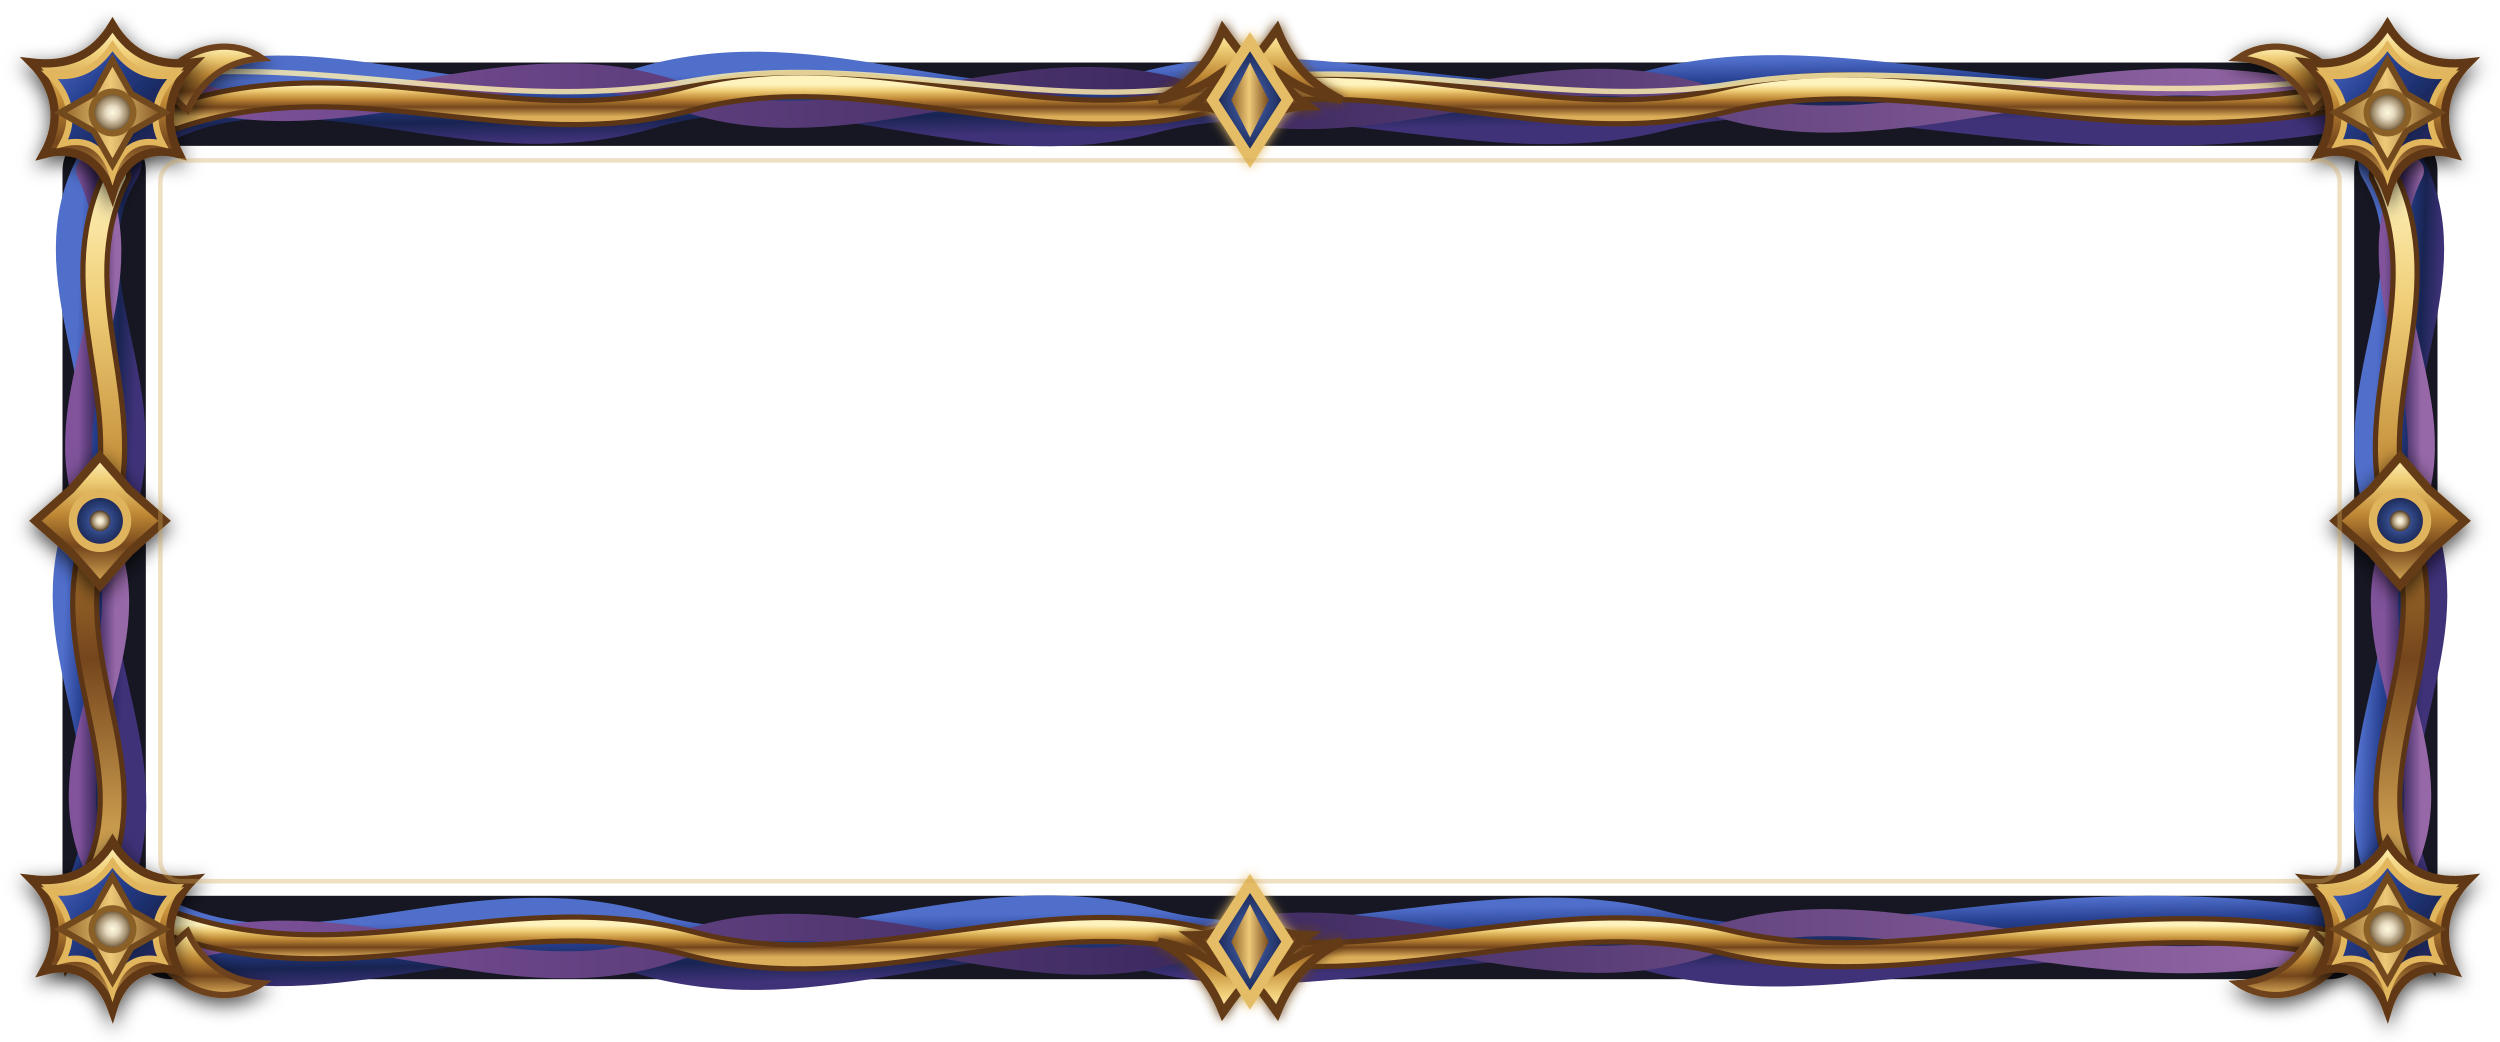
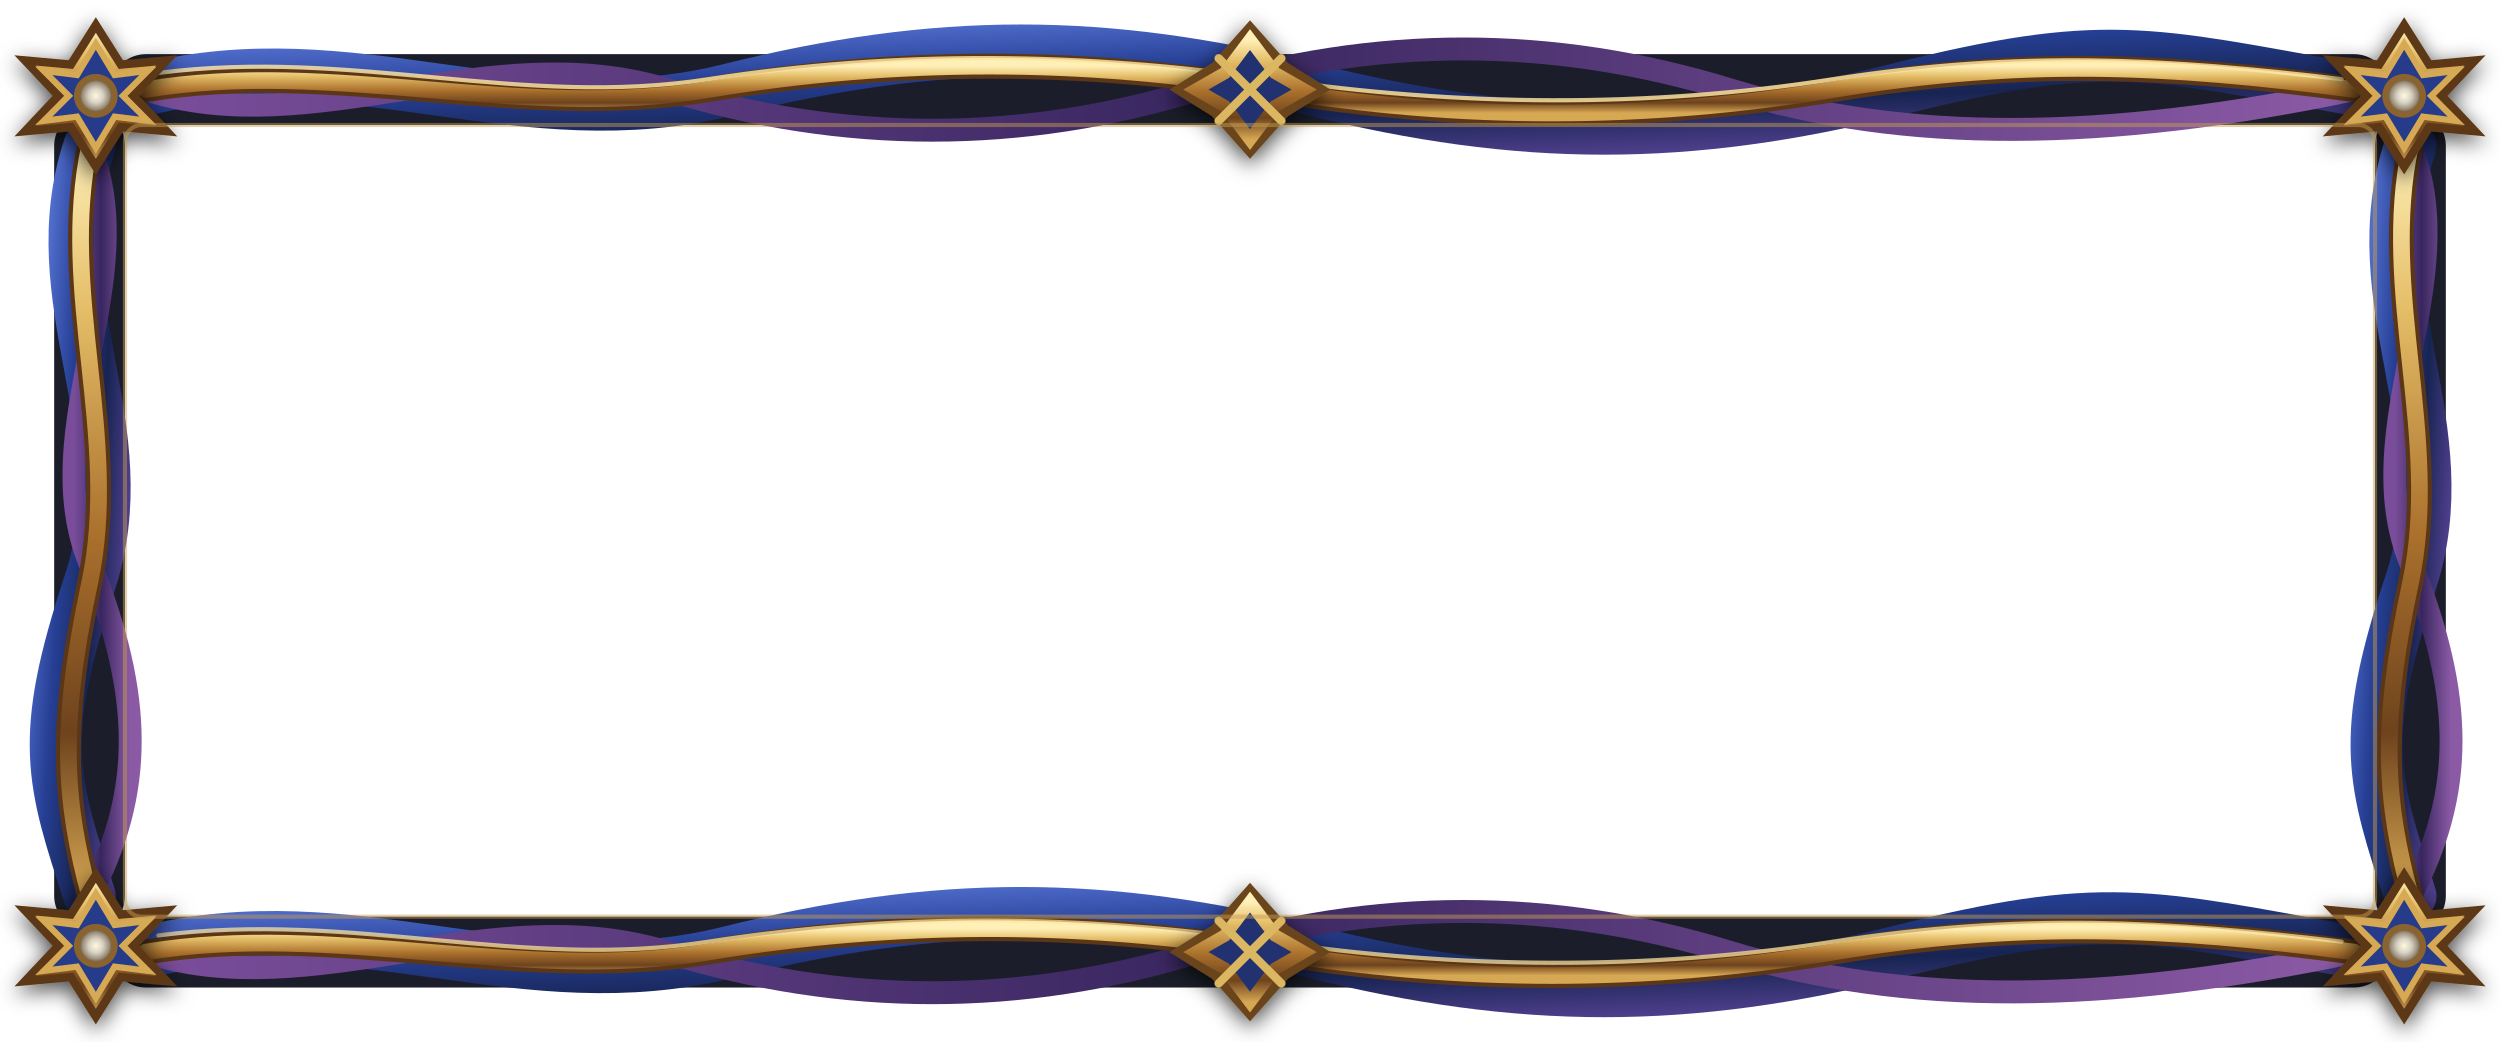
<svg xmlns="http://www.w3.org/2000/svg" viewBox="0 0 1200 500" fill="none">
  <defs>
    <linearGradient id="gold" x1="0" y1="0" x2="0" y2="1">
-       <stop offset="0" stop-color="#fff3bd" />
-       <stop offset="0.18" stop-color="#f0cf78" />
-       <stop offset="0.44" stop-color="#c18a36" />
-       <stop offset="0.7" stop-color="#75461c" />
-       <stop offset="1" stop-color="#dcae59" />
+       <stop offset="0" stop-color="#fff0b8" />
+       <stop offset="0.22" stop-color="#e4bd67" />
+       <stop offset="0.52" stop-color="#aa702c" />
+       <stop offset="0.78" stop-color="#6e431d" />
+       <stop offset="1" stop-color="#d7a853" />
    </linearGradient>
-     <linearGradient id="goldSoft" x1="0" y1="0" x2="1" y2="0">
-       <stop offset="0" stop-color="#8f6126" />
-       <stop offset="0.48" stop-color="#edc978" />
-       <stop offset="1" stop-color="#7b4c1d" />
-     </linearGradient>
-     <linearGradient id="indigo" x1="0" y1="0" x2="1" y2="1">
-       <stop offset="0" stop-color="#506fcb" />
-       <stop offset="0.34" stop-color="#263f8f" />
-       <stop offset="0.68" stop-color="#182452" />
-       <stop offset="1" stop-color="#403279" />
+     <linearGradient id="blue" x1="0" y1="0" x2="1" y2="1">
+       <stop offset="0" stop-color="#506dcc" />
+       <stop offset="0.32" stop-color="#263f94" />
+       <stop offset="0.68" stop-color="#172452" />
+       <stop offset="1" stop-color="#4f3f8d" />
    </linearGradient>
    <linearGradient id="violet" x1="0" y1="0" x2="1" y2="0">
-       <stop offset="0" stop-color="#80539b" />
-       <stop offset="0.48" stop-color="#3b295e" />
-       <stop offset="1" stop-color="#9768a8" />
+       <stop offset="0" stop-color="#7a4d9a" />
+       <stop offset="0.48" stop-color="#38265f" />
+       <stop offset="1" stop-color="#8b5aa5" />
    </linearGradient>
    <radialGradient id="pearl">
-       <stop offset="0" stop-color="#fff9df" />
-       <stop offset="0.32" stop-color="#e6dbc2" />
-       <stop offset="0.7" stop-color="#9f8b6a" />
-       <stop offset="1" stop-color="#4a3520" />
+       <stop offset="0" stop-color="#fff9db" />
+       <stop offset="0.38" stop-color="#d8d2c6" />
+       <stop offset="0.72" stop-color="#9b8e78" />
+       <stop offset="1" stop-color="#443725" />
    </radialGradient>
-     <radialGradient id="blueGem">
-       <stop offset="0" stop-color="#708ad8" />
-       <stop offset="0.45" stop-color="#314886" />
-       <stop offset="1" stop-color="#17204a" />
-     </radialGradient>
-     <filter id="shadow" x="-45%" y="-45%" width="190%" height="190%">
-       <feGaussianBlur in="SourceAlpha" stdDeviation="4.5" result="blur" />
-       <feOffset dy="3" result="offset" />
-       <feColorMatrix in="offset" type="matrix" values="0 0 0 0 0 0 0 0 0 0 0 0 0 0 0 0 0 0 .72 0" result="shade" />
+     <filter id="shadow" x="-40%" y="-40%" width="180%" height="180%">
+       <feGaussianBlur in="SourceAlpha" stdDeviation="5" result="b" />
+       <feOffset dy="3" result="o" />
+       <feColorMatrix in="o" type="matrix" values="0 0 0 0 0 0 0 0 0 0 0 0 0 0 0 0 0 0 .72 0" result="s" />
      <feMerge>
-         <feMergeNode in="shade" />
-         <feMergeNode in="SourceGraphic" />
-       </feMerge>
-     </filter>
-     <filter id="goldGlow" x="-40%" y="-40%" width="180%" height="180%">
-       <feGaussianBlur stdDeviation="2.6" result="blur" />
-       <feMerge>
-         <feMergeNode in="blur" />
+         <feMergeNode in="s" />
        <feMergeNode in="SourceGraphic" />
      </feMerge>
    </filter>
  </defs>
-   <path d="M82 50H1118M82 450H1118M50 82V418M1150 82V418" stroke="#070914" stroke-width="40" stroke-linecap="round" opacity=".94" />
-   <path d="M78 53C150 20 226 72 310 47C395 22 465 72 552 49C630 28 715 69 796 48C886 25 972 72 1122 48" stroke="url(#indigo)" stroke-width="30" stroke-linecap="round" />
-   <path d="M82 43C166 72 244 16 326 46C408 76 492 18 574 47C656 76 738 19 820 48C908 79 995 19 1118 47" stroke="url(#violet)" stroke-width="13" stroke-linecap="round" />
-   <path d="M84 56C169 27 248 70 332 47C414 25 498 69 580 48C662 27 745 68 828 48C915 27 1001 67 1116 48" stroke="#5b3515" stroke-width="14" stroke-linecap="round" />
-   <path d="M84 56C169 27 248 70 332 47C414 25 498 69 580 48C662 27 745 68 828 48C915 27 1001 67 1116 48" stroke="url(#gold)" stroke-width="9" stroke-linecap="round" />
-   <path d="M88 35C170 30 248 54 331 39C416 24 500 55 584 40C667 25 748 54 833 40C916 27 1003 51 1111 39" stroke="#fff0ae" stroke-width="2.6" stroke-linecap="round" opacity=".82" />
-   <path d="M78 447C150 480 226 428 310 453C395 478 465 428 552 451C630 472 715 431 796 452C886 475 972 428 1122 452" stroke="url(#indigo)" stroke-width="30" stroke-linecap="round" />
-   <path d="M82 457C166 428 244 484 326 454C408 424 492 482 574 453C656 424 738 481 820 452C908 421 995 481 1118 453" stroke="url(#violet)" stroke-width="13" stroke-linecap="round" />
-   <path d="M84 444C169 473 248 430 332 453C414 475 498 431 580 452C662 473 745 432 828 452C915 473 1001 433 1116 452" stroke="#5b3515" stroke-width="14" stroke-linecap="round" />
-   <path d="M84 444C169 473 248 430 332 453C414 475 498 431 580 452C662 473 745 432 828 452C915 473 1001 433 1116 452" stroke="url(#gold)" stroke-width="9" stroke-linecap="round" />
-   <path d="M53 78C20 132 73 190 48 248C22 307 72 359 49 422" stroke="url(#indigo)" stroke-width="30" stroke-linecap="round" />
-   <path d="M43 82C72 141 17 195 47 253C76 310 19 361 48 418" stroke="url(#violet)" stroke-width="13" stroke-linecap="round" />
-   <path d="M56 84C27 142 70 196 47 254C25 312 69 363 48 416" stroke="#5b3515" stroke-width="14" stroke-linecap="round" />
-   <path d="M56 84C27 142 70 196 47 254C25 312 69 363 48 416" stroke="url(#gold)" stroke-width="9" stroke-linecap="round" />
-   <path d="M1147 78C1180 132 1127 190 1152 248C1178 307 1128 359 1151 422" stroke="url(#indigo)" stroke-width="30" stroke-linecap="round" />
-   <path d="M1157 82C1128 141 1183 195 1153 253C1124 310 1181 361 1152 418" stroke="url(#violet)" stroke-width="13" stroke-linecap="round" />
-   <path d="M1144 84C1173 142 1130 196 1153 254C1175 312 1131 363 1152 416" stroke="#5b3515" stroke-width="14" stroke-linecap="round" />
-   <path d="M1144 84C1173 142 1130 196 1153 254C1175 312 1131 363 1152 416" stroke="url(#gold)" stroke-width="9" stroke-linecap="round" />
-   <g fill="url(#gold)" stroke="#6d431c" stroke-width="3" filter="url(#shadow)">
-     <path d="M78 37C93 20 113 19 126 28C109 29 97 38 90 53C85 49 81 44 78 37Z" />
-     <path d="M61 76C41 67 30 51 32 35C43 50 55 57 72 57C70 64 66 70 61 76Z" />
-     <path d="M1122 37C1107 20 1087 19 1074 28C1091 29 1103 38 1110 53C1115 49 1119 44 1122 37Z" />
-     <path d="M1139 76C1159 67 1170 51 1168 35C1157 50 1145 57 1128 57C1130 64 1134 70 1139 76Z" />
-     <path d="M78 463C93 480 113 481 126 472C109 471 97 462 90 447C85 451 81 456 78 463Z" />
-     <path d="M61 424C41 433 30 449 32 465C43 450 55 443 72 443C70 436 66 430 61 424Z" />
-     <path d="M1122 463C1107 480 1087 481 1074 472C1091 471 1103 462 1110 447C1115 451 1119 456 1122 463Z" />
-     <path d="M1139 424C1159 433 1170 449 1168 465C1157 450 1145 443 1128 443C1130 436 1134 430 1139 424Z" />
-   </g>
+   <path d="M70 43H1130M70 457H1130M43 70V430M1157 70V430" stroke="#080b18" stroke-width="34" stroke-linecap="round" opacity=".92" />
+   <path d="M70 43C170 18 250 68 350 43S530 18 630 43 810 68 910 43s120-18 220 0" stroke="url(#blue)" stroke-width="25" stroke-linecap="round" />
+   <path d="M70 457C170 432 250 482 350 457s180-25 280 0 180 25 280 0 120-18 220 0" stroke="url(#blue)" stroke-width="25" stroke-linecap="round" />
+   <path d="M43 70C18 145 68 205 43 280s-18 95 0 150" stroke="url(#blue)" stroke-width="25" stroke-linecap="round" />
+   <path d="M1157 70C1132 145 1182 205 1157 280s-18 95 0 150" stroke="url(#blue)" stroke-width="25" stroke-linecap="round" />
+   <path d="M70 43C150 69 235 17 320 43s170 26 255 0 170-26 255 0 180 25 300 0" stroke="url(#violet)" stroke-width="11" stroke-linecap="round" />
+   <path d="M70 457C150 483 235 431 320 457s170 26 255 0 170-26 255 0 180 25 300 0" stroke="url(#violet)" stroke-width="11" stroke-linecap="round" />
+   <path d="M43 70C69 135 17 205 43 270s26 110 0 160" stroke="url(#violet)" stroke-width="11" stroke-linecap="round" />
+   <path d="M1157 70C1183 135 1131 205 1157 270s26 110 0 160" stroke="url(#violet)" stroke-width="11" stroke-linecap="round" />
+   <path d="M70 43C160 28 250 58 340 43s180-15 270 0 180 15 270 0 160-12 250 0" stroke="#5b3717" stroke-width="12" stroke-linecap="round" />
+   <path d="M70 43C160 28 250 58 340 43s180-15 270 0 180 15 270 0 160-12 250 0" stroke="url(#gold)" stroke-width="8" stroke-linecap="round" />
+   <path d="M70 457C160 442 250 472 340 457s180-15 270 0 180 15 270 0 160-12 250 0" stroke="#5b3717" stroke-width="12" stroke-linecap="round" />
+   <path d="M70 457C160 442 250 472 340 457s180-15 270 0 180 15 270 0 160-12 250 0" stroke="url(#gold)" stroke-width="8" stroke-linecap="round" />
+   <path d="M43 70C28 140 58 210 43 280s-12 105 0 150" stroke="#5b3717" stroke-width="12" stroke-linecap="round" />
+   <path d="M43 70C28 140 58 210 43 280s-12 105 0 150" stroke="url(#gold)" stroke-width="8" stroke-linecap="round" />
+   <path d="M1157 70C1142 140 1172 210 1157 280s-12 105 0 150" stroke="#5b3717" stroke-width="12" stroke-linecap="round" />
+   <path d="M1157 70C1142 140 1172 210 1157 280s-12 105 0 150" stroke="url(#gold)" stroke-width="8" stroke-linecap="round" />
+   <path d="M76 35C170 23 250 52 340 38s180-13 270 0 180 14 270 0 160-10 244 0" stroke="#ffe7a2" stroke-width="2" stroke-linecap="round" opacity=".82" />
+   <path d="M76 449C170 437 250 466 340 452s180-13 270 0 180 14 270 0 160-10 244 0" stroke="#ffe7a2" stroke-width="2" stroke-linecap="round" opacity=".72" />
  <g filter="url(#shadow)">
-     <g transform="translate(54 54)">
-       <path d="M0-42C9-27 22-22 39-24C27-12 24 4 32 20C17 16 5 22 0 39C-6 22-18 16-33 20C-24 4-27-12-39-24C-22-22-9-27 0-42Z" fill="url(#gold)" stroke="#603918" stroke-width="4" />
-       <path d="M0-32C8-20 18-16 30-18C20-8 18 4 24 15C12 12 4 17 0 30C-4 17-12 12-24 15C-18 4-20-8-30-18C-18-16-8-20 0-32Z" fill="url(#indigo)" stroke="#e1b65d" stroke-width="3" />
-       <path d="M0-25L9-9L25 0L9 9L0 25L-9 9L-25 0L-9-9Z" fill="url(#goldSoft)" stroke="#71481f" stroke-width="3" />
-       <circle r="10" fill="url(#pearl)" stroke="#8a6027" stroke-width="3" />
+     <g transform="translate(46 46)">
+       <path d="M0-34 12-15 34-17 18 0 34 17 12 15 0 34-12 15-34 17-18 0-34-17-12-15Z" fill="url(#gold)" stroke="#5b3717" stroke-width="4" />
+       <path d="M0-25 9-10 25-12 13 0 25 12 9 10 0 25-9 10-25 12-13 0-25-12-9-10Z" fill="#253a89" stroke="#d6a955" stroke-width="3" />
+       <circle r="9" fill="url(#pearl)" stroke="#8b642d" stroke-width="3" />
    </g>
-     <g transform="translate(1146 54)">
-       <path d="M0-42C9-27 22-22 39-24C27-12 24 4 32 20C17 16 5 22 0 39C-6 22-18 16-33 20C-24 4-27-12-39-24C-22-22-9-27 0-42Z" fill="url(#gold)" stroke="#603918" stroke-width="4" />
-       <path d="M0-32C8-20 18-16 30-18C20-8 18 4 24 15C12 12 4 17 0 30C-4 17-12 12-24 15C-18 4-20-8-30-18C-18-16-8-20 0-32Z" fill="url(#indigo)" stroke="#e1b65d" stroke-width="3" />
-       <path d="M0-25L9-9L25 0L9 9L0 25L-9 9L-25 0L-9-9Z" fill="url(#goldSoft)" stroke="#71481f" stroke-width="3" />
-       <circle r="10" fill="url(#pearl)" stroke="#8a6027" stroke-width="3" />
+     <g transform="translate(1154 46)">
+       <path d="M0-34 12-15 34-17 18 0 34 17 12 15 0 34-12 15-34 17-18 0-34-17-12-15Z" fill="url(#gold)" stroke="#5b3717" stroke-width="4" />
+       <path d="M0-25 9-10 25-12 13 0 25 12 9 10 0 25-9 10-25 12-13 0-25-12-9-10Z" fill="#253a89" stroke="#d6a955" stroke-width="3" />
+       <circle r="9" fill="url(#pearl)" stroke="#8b642d" stroke-width="3" />
    </g>
-     <g transform="translate(54 446)">
-       <path d="M0-42C9-27 22-22 39-24C27-12 24 4 32 20C17 16 5 22 0 39C-6 22-18 16-33 20C-24 4-27-12-39-24C-22-22-9-27 0-42Z" fill="url(#gold)" stroke="#603918" stroke-width="4" />
-       <path d="M0-32C8-20 18-16 30-18C20-8 18 4 24 15C12 12 4 17 0 30C-4 17-12 12-24 15C-18 4-20-8-30-18C-18-16-8-20 0-32Z" fill="url(#indigo)" stroke="#e1b65d" stroke-width="3" />
-       <path d="M0-25L9-9L25 0L9 9L0 25L-9 9L-25 0L-9-9Z" fill="url(#goldSoft)" stroke="#71481f" stroke-width="3" />
-       <circle r="10" fill="url(#pearl)" stroke="#8a6027" stroke-width="3" />
+     <g transform="translate(46 454)">
+       <path d="M0-34 12-15 34-17 18 0 34 17 12 15 0 34-12 15-34 17-18 0-34-17-12-15Z" fill="url(#gold)" stroke="#5b3717" stroke-width="4" />
+       <path d="M0-25 9-10 25-12 13 0 25 12 9 10 0 25-9 10-25 12-13 0-25-12-9-10Z" fill="#253a89" stroke="#d6a955" stroke-width="3" />
+       <circle r="9" fill="url(#pearl)" stroke="#8b642d" stroke-width="3" />
    </g>
-     <g transform="translate(1146 446)">
-       <path d="M0-42C9-27 22-22 39-24C27-12 24 4 32 20C17 16 5 22 0 39C-6 22-18 16-33 20C-24 4-27-12-39-24C-22-22-9-27 0-42Z" fill="url(#gold)" stroke="#603918" stroke-width="4" />
-       <path d="M0-32C8-20 18-16 30-18C20-8 18 4 24 15C12 12 4 17 0 30C-4 17-12 12-24 15C-18 4-20-8-30-18C-18-16-8-20 0-32Z" fill="url(#indigo)" stroke="#e1b65d" stroke-width="3" />
-       <path d="M0-25L9-9L25 0L9 9L0 25L-9 9L-25 0L-9-9Z" fill="url(#goldSoft)" stroke="#71481f" stroke-width="3" />
-       <circle r="10" fill="url(#pearl)" stroke="#8a6027" stroke-width="3" />
-     </g>
-   </g>
-   <g filter="url(#goldGlow)">
-     <g transform="translate(600 48)">
-       <path d="M-44 0C-28-8-19-19-13-34C-3-20 3-13 14-9C5-2 1 5 0 16C-8 7-16 3-28 3C-21-2-17-6-15-12C-25-5-34-2-44 0Z" fill="url(#gold)" stroke="#633b18" stroke-width="4" />
-       <path d="M44 0C28-8 19-19 13-34C3-20-3-13-14-9C-5-2-1 5 0 16C8 7 16 3 28 3C21-2 17-6 15-12C25-5 34-2 44 0Z" fill="url(#gold)" stroke="#633b18" stroke-width="4" />
-       <path d="M0-28L18 0L0 28L-18 0Z" fill="url(#blueGem)" stroke="#e5bd66" stroke-width="5" />
-       <path d="M0-18L9 0L0 18L-9 0Z" fill="url(#goldSoft)" />
-     </g>
-     <g transform="translate(600 452) scale(1 -1)">
-       <path d="M-44 0C-28-8-19-19-13-34C-3-20 3-13 14-9C5-2 1 5 0 16C-8 7-16 3-28 3C-21-2-17-6-15-12C-25-5-34-2-44 0Z" fill="url(#gold)" stroke="#633b18" stroke-width="4" />
-       <path d="M44 0C28-8 19-19 13-34C3-20-3-13-14-9C-5-2-1 5 0 16C8 7 16 3 28 3C21-2 17-6 15-12C25-5 34-2 44 0Z" fill="url(#gold)" stroke="#633b18" stroke-width="4" />
-       <path d="M0-28L18 0L0 28L-18 0Z" fill="url(#blueGem)" stroke="#e5bd66" stroke-width="5" />
-       <path d="M0-18L9 0L0 18L-9 0Z" fill="url(#goldSoft)" />
+     <g transform="translate(1154 454)">
+       <path d="M0-34 12-15 34-17 18 0 34 17 12 15 0 34-12 15-34 17-18 0-34-17-12-15Z" fill="url(#gold)" stroke="#5b3717" stroke-width="4" />
+       <path d="M0-25 9-10 25-12 13 0 25 12 9 10 0 25-9 10-25 12-13 0-25-12-9-10Z" fill="#253a89" stroke="#d6a955" stroke-width="3" />
+       <circle r="9" fill="url(#pearl)" stroke="#8b642d" stroke-width="3" />
    </g>
  </g>
  <g filter="url(#shadow)">
-     <g transform="translate(48 250)">
-       <path d="M0-31L14-15L31 0L14 15L0 31L-14 15L-31 0L-14-15Z" fill="url(#gold)" stroke="#633b18" stroke-width="4" />
-       <circle r="13" fill="url(#blueGem)" stroke="#dfb45d" stroke-width="4" />
-       <circle r="5" fill="url(#pearl)" />
+     <g transform="translate(600 43)">
+       <path d="M0-28 16-10 32 0 16 10 0 28-16 10-32 0-16-10Z" fill="#20336f" stroke="#6a451e" stroke-width="7" />
+       <path d="M0-24 12-8 26 0 12 8 0 24-12 8-26 0-12-8Z" fill="none" stroke="url(#gold)" stroke-width="6" />
+       <path d="M-15-15 15 15M15-15-15 15" stroke="#dcb762" stroke-width="4" stroke-linecap="round" />
    </g>
-     <g transform="translate(1152 250)">
-       <path d="M0-31L14-15L31 0L14 15L0 31L-14 15L-31 0L-14-15Z" fill="url(#gold)" stroke="#633b18" stroke-width="4" />
-       <circle r="13" fill="url(#blueGem)" stroke="#dfb45d" stroke-width="4" />
-       <circle r="5" fill="url(#pearl)" />
+     <g transform="translate(600 457)">
+       <path d="M0-28 16-10 32 0 16 10 0 28-16 10-32 0-16-10Z" fill="#20336f" stroke="#6a451e" stroke-width="7" />
+       <path d="M0-24 12-8 26 0 12 8 0 24-12 8-26 0-12-8Z" fill="none" stroke="url(#gold)" stroke-width="6" />
+       <path d="M-15-15 15 15M15-15-15 15" stroke="#dcb762" stroke-width="4" stroke-linecap="round" />
    </g>
  </g>
-   <rect x="77" y="77" width="1046" height="346" rx="10" stroke="#d3aa5b" stroke-width="2.2" opacity=".36" />
+   <rect x="60" y="60" width="1080" height="380" rx="8" stroke="#c79d52" stroke-width="2" opacity=".48" />
</svg>
